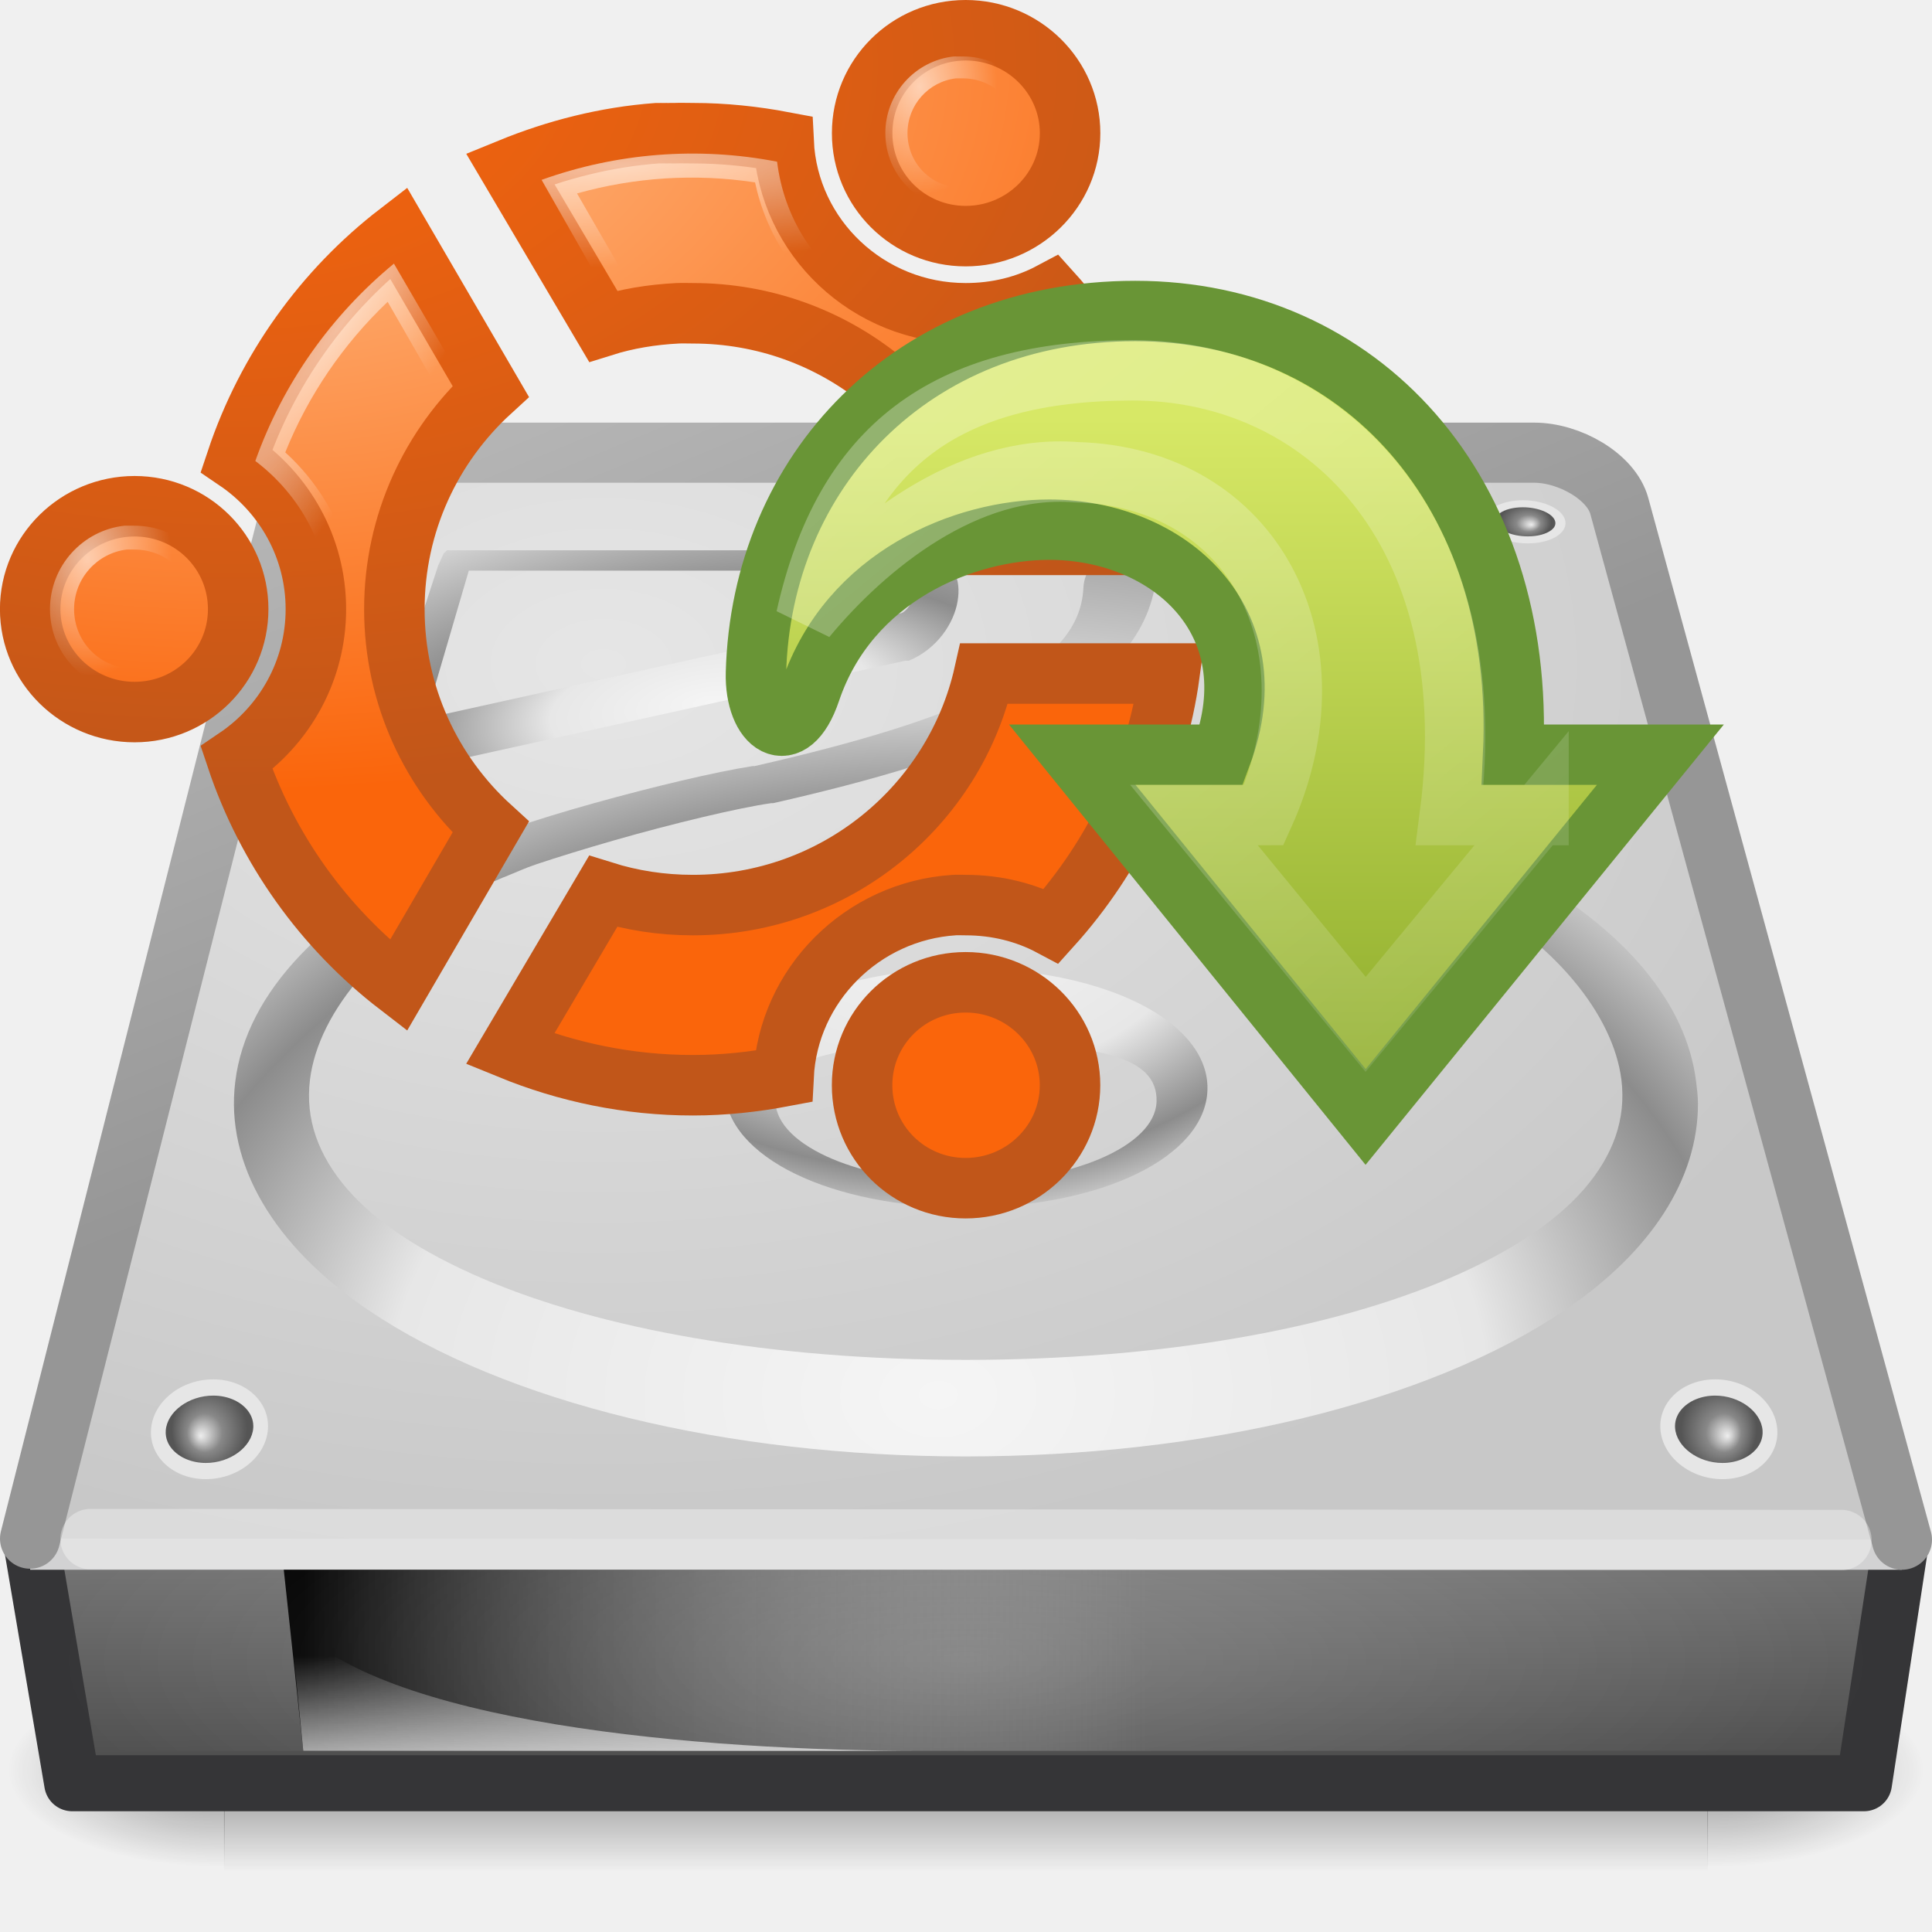
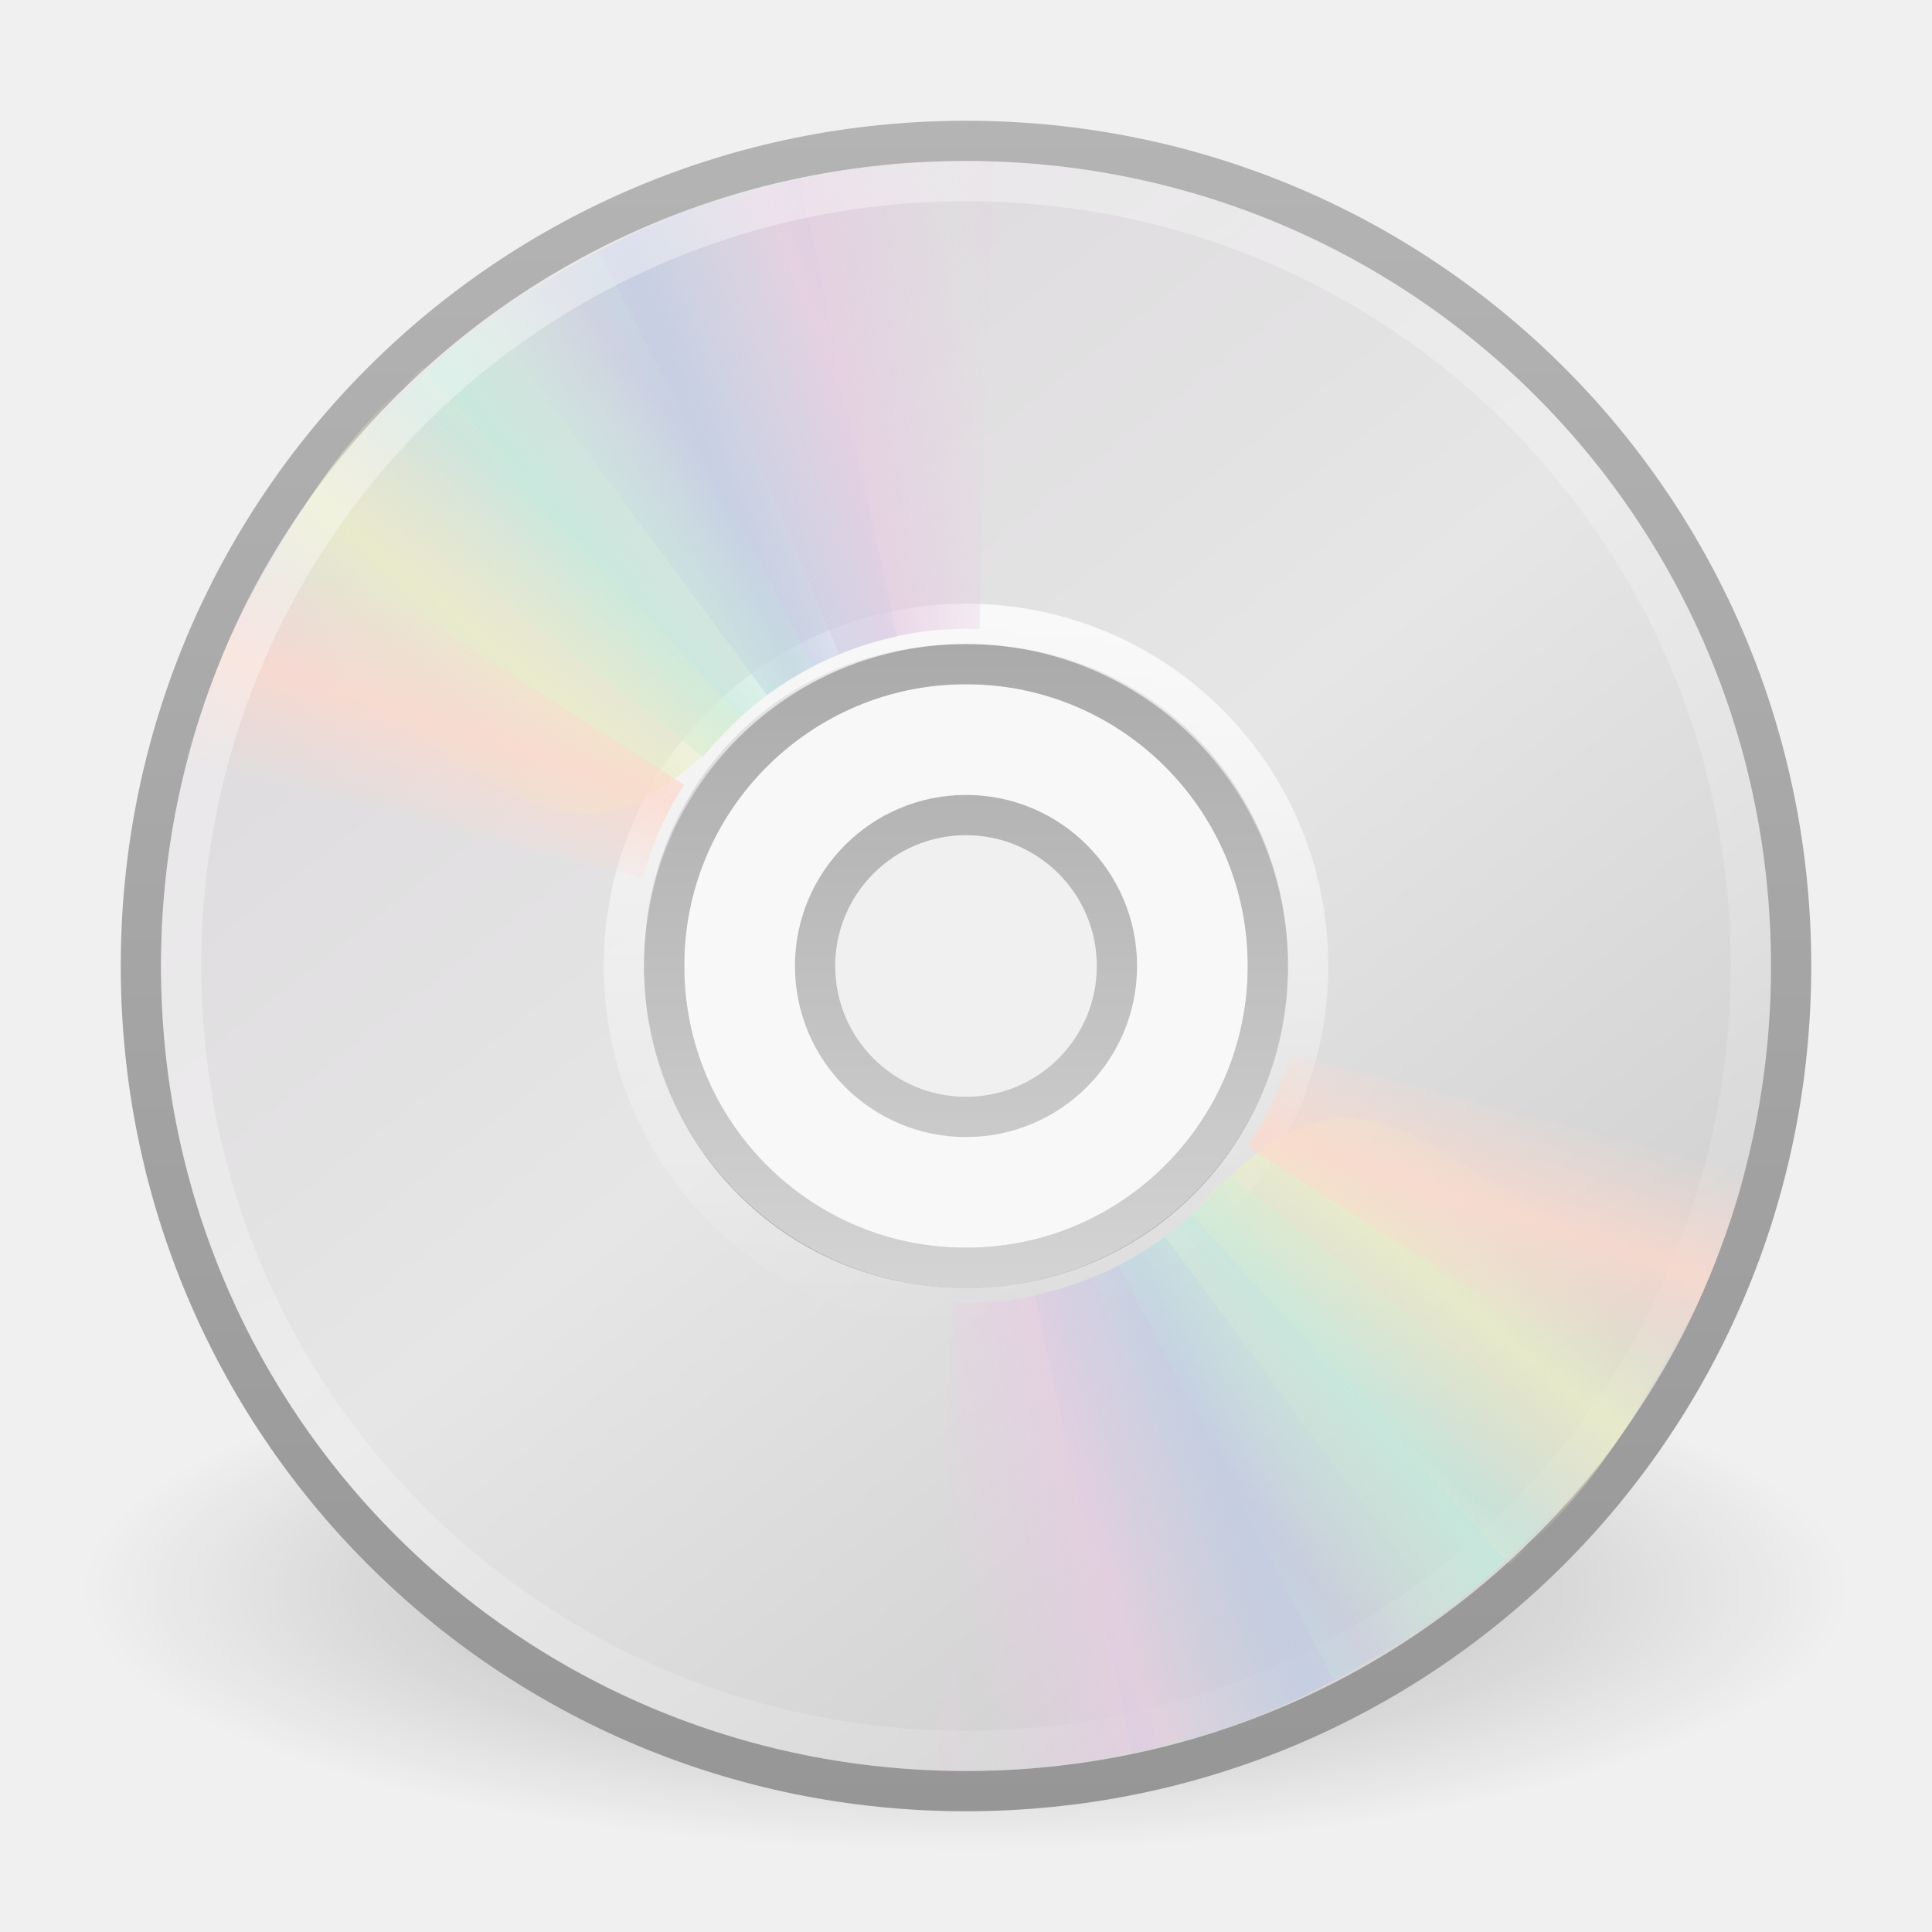
- <svg xmlns="http://www.w3.org/2000/svg" xmlns:xlink="http://www.w3.org/1999/xlink" id="svg3786" height="32" width="32" version="1.0">
-   <defs id="defs3788">
-     <radialGradient id="radialGradient3590" gradientUnits="userSpaceOnUse" cy="-26.1" cx="96.124" gradientTransform="matrix(-.0001763 .31546 -.49634 -.00032574 -9.1476 -29.278)" r="38.213">
-       <stop id="stop6164" style="stop-color:#f9650d" offset="0" />
-       <stop id="stop6166" style="stop-color:#c15619" offset="1" />
-     </radialGradient>
-     <radialGradient id="radialGradient3588" gradientUnits="userSpaceOnUse" cy="-34.004" cx="103.94" gradientTransform="matrix(-.00017632 .31546 -.50096 0 -13.226 -31.734)" r="38.213">
-       <stop id="stop6158" style="stop-color:#ffc391" offset="0" />
-       <stop id="stop6160" style="stop-color:#fa650b" offset="1" />
-     </radialGradient>
-     <radialGradient id="radialGradient3585" xlink:href="#linearGradient6280" gradientUnits="userSpaceOnUse" cy="-22.827" cx="100.62" gradientTransform="matrix(.012345 .0081234 -.048043 .071615 3.2993 6.1981)" r="116.22" />
-     <radialGradient id="radialGradient3582" xlink:href="#linearGradient6280" gradientUnits="userSpaceOnUse" cy="30.946" cx="26.686" gradientTransform="matrix(.05309 -.0018911 .0026832 .073885 -.051455 7.0156)" r="26.269" />
-     <radialGradient id="radialGradient3579" xlink:href="#linearGradient6280" gradientUnits="userSpaceOnUse" cy="30.946" cx="26.686" gradientTransform="matrix(.048795 -.0017381 .0024661 .067907 13.856 -.61986)" r="26.269" />
-     <linearGradient id="linearGradient6280">
-       <stop id="stop6282" style="stop-color:#fff" offset="0" />
-       <stop id="stop6284" style="stop-color:#fff;stop-opacity:0" offset="1" />
+ <svg xmlns="http://www.w3.org/2000/svg" xmlns:xlink="http://www.w3.org/1999/xlink" version="1.0" width="48" height="48" id="svg3367">
+   <defs id="defs3369">
+     <linearGradient id="linearGradient23419">
+       <stop id="stop23421" style="stop-color:#000000;stop-opacity:1" offset="0" />
+       <stop id="stop23423" style="stop-color:#000000;stop-opacity:0" offset="1" />
    </linearGradient>
-     <radialGradient id="radialGradient3576" xlink:href="#linearGradient6280" gradientUnits="userSpaceOnUse" cy="-22.827" cx="100.62" gradientTransform="matrix(.00076661 .014328 .084335 -.0047124 12.116 1.1909)" r="116.22" />
-     <linearGradient id="linearGradient2759" y2="40.322" gradientUnits="userSpaceOnUse" x2="25" gradientTransform="matrix(.4057 0 0 .40314 10.259 2.1016)" y1="11.923" x1="25">
-       <stop id="stop2266" style="stop-color:#d7e866" offset="0" />
-       <stop id="stop2268" style="stop-color:#8cab2a" offset="1" />
+     <linearGradient id="linearGradient3772">
+       <stop id="stop3774" style="stop-color:#b4b4b4;stop-opacity:1" offset="0" />
+       <stop id="stop3776" style="stop-color:#969696;stop-opacity:1" offset="1" />
    </linearGradient>
-     <linearGradient id="linearGradient2756" y2="58.048" gradientUnits="userSpaceOnUse" x2="105.32" gradientTransform="matrix(.40759 0 0 .40314 -12.064 .87288)" y1="2.048" x1="58.749">
-       <stop id="stop5115" style="stop-color:#fff" offset="0" />
-       <stop id="stop5117" style="stop-color:#fff;stop-opacity:0" offset="1" />
+     <linearGradient x1="12.274" y1="32.416" x2="35.391" y2="14.203" id="linearGradient3263" gradientUnits="userSpaceOnUse">
+       <stop id="stop3265" style="stop-color:#dedbde;stop-opacity:1" offset="0" />
+       <stop id="stop3267" style="stop-color:#e6e6e6;stop-opacity:1" offset="0.5" />
+       <stop id="stop3269" style="stop-color:#d2d2d2;stop-opacity:1" offset="1" />
    </linearGradient>
-     <linearGradient id="linearGradient5060">
-       <stop id="stop5062" offset="0" />
-       <stop id="stop5064" style="stop-opacity:0" offset="1" />
+     <linearGradient id="linearGradient3428">
+       <stop id="stop3430" style="stop-color:#aaaaaa;stop-opacity:1" offset="0" />
+       <stop id="stop3432" style="stop-color:#d4d4d4;stop-opacity:1" offset="1" />
    </linearGradient>
-     <linearGradient id="linearGradient2461" y2="9.748" gradientUnits="userSpaceOnUse" x2="13.817" gradientTransform="matrix(.68745 0 0 .66426 -.49869 .52458)" y1="23.297" x1="19.636">
-       <stop id="stop3486-2" style="stop-color:#969696" offset="0" />
-       <stop id="stop3488-0" style="stop-color:#b4b4b4" offset="1" />
+     <linearGradient x1="10.609" y1="17.886" x2="9.73" y2="20.613" id="linearGradient3354" xlink:href="#linearGradient3519" gradientUnits="userSpaceOnUse" spreadMethod="reflect" />
+     <linearGradient x1="12.372" y1="16.188" x2="14.609" y2="13.462" id="linearGradient3352" xlink:href="#linearGradient3511" gradientUnits="userSpaceOnUse" spreadMethod="reflect" />
+     <linearGradient x1="14.085" y1="13.046" x2="16.994" y2="10.732" id="linearGradient3350" xlink:href="#linearGradient3503" gradientUnits="userSpaceOnUse" spreadMethod="reflect" />
+     <linearGradient x1="17.495" y1="11.2" x2="21.047" y2="9.796" id="linearGradient3348" xlink:href="#linearGradient3495" gradientUnits="userSpaceOnUse" spreadMethod="reflect" />
+     <linearGradient x1="20.58" y1="10.775" x2="24.274" y2="9.862" id="linearGradient3346" xlink:href="#linearGradient3487" gradientUnits="userSpaceOnUse" spreadMethod="reflect" />
+     <linearGradient id="linearGradient6036">
+       <stop id="stop6038" style="stop-color:#ffffff;stop-opacity:1" offset="0" />
+       <stop id="stop6040" style="stop-color:#ffffff;stop-opacity:0" offset="1" />
    </linearGradient>
-     <linearGradient id="linearGradient2465" y2="50" gradientUnits="userSpaceOnUse" x2="30" gradientTransform="matrix(.68865 0 0 .50672 -3.9709 4.4553)" y1="41" x1="29.938">
-       <stop id="stop2223-6" style="stop-color:#7a7a7a" offset="0" />
-       <stop id="stop2219-1" style="stop-color:#474747" offset="1" />
+     <linearGradient id="linearGradient3519">
+       <stop id="stop3521" style="stop-color:#fcd9cd;stop-opacity:1" offset="0" />
+       <stop id="stop3523" style="stop-color:#fcd9cd;stop-opacity:0" offset="1" />
    </linearGradient>
-     <linearGradient id="linearGradient2471" y2="609.51" gradientUnits="userSpaceOnUse" x2="302.86" gradientTransform="matrix(.076357 0 0 .021849 1.4026 30.139)" y1="366.65" x1="302.86">
-       <stop id="stop5050" style="stop-opacity:0" offset="0" />
-       <stop id="stop5056" offset=".5" />
-       <stop id="stop5052" style="stop-opacity:0" offset="1" />
+     <linearGradient x1="10.609" y1="17.886" x2="9.73" y2="20.613" id="linearGradient3319" xlink:href="#linearGradient3519" gradientUnits="userSpaceOnUse" spreadMethod="reflect" />
+     <linearGradient id="linearGradient3511">
+       <stop id="stop3513" style="stop-color:#ebeec7;stop-opacity:1" offset="0" />
+       <stop id="stop3515" style="stop-color:#ebeec7;stop-opacity:0" offset="1" />
    </linearGradient>
-     <radialGradient id="radialGradient2473" xlink:href="#linearGradient5060" gradientUnits="userSpaceOnUse" cy="486.65" cx="605.71" gradientTransform="matrix(.044847 0 0 .021849 20.389 30.139)" r="117.14" />
-     <radialGradient id="radialGradient2475" xlink:href="#linearGradient5060" gradientUnits="userSpaceOnUse" cy="486.65" cx="605.71" gradientTransform="matrix(-.044847 0 0 .021849 37.611 30.139)" r="117.14" />
-     <radialGradient id="radialGradient3437" fx="113.67" fy="98" gradientUnits="userSpaceOnUse" cy="97.588" cx="113.07" r="2.563">
-       <stop id="stop3439" style="stop-color:#eee" offset="0" />
-       <stop id="stop3441" style="stop-color:#cecece" offset=".16" />
-       <stop id="stop3443" style="stop-color:#888" offset=".468" />
-       <stop id="stop3445" style="stop-color:#555" offset="1" />
-     </radialGradient>
-     <radialGradient id="radialGradient3789" fx="113.67" fy="98" xlink:href="#radialGradient3437" gradientUnits="userSpaceOnUse" cy="97.588" cx="113.07" gradientTransform="matrix(2.4957 0 0 2.4957 -223.98 -53.226)" r="2.563" />
-     <radialGradient id="radialGradient3820" xlink:href="#linearGradient4035" gradientUnits="userSpaceOnUse" cy="191.85" cx="142.62" gradientTransform="matrix(.1233 0 0 -.086259 -2.0741 31.248)" r="78.728" />
-     <radialGradient id="radialGradient3827" gradientUnits="userSpaceOnUse" cy="143.83" cx="127.32" gradientTransform="matrix(.12648 -.017188 .0057168 .051201 -5.1166 6.5256)" r="78.728">
-       <stop id="stop5028" style="stop-color:#f5f5f5" offset="0" />
-       <stop id="stop5030" style="stop-color:#e7e7e7" offset=".278" />
-       <stop id="stop5032" style="stop-color:#8c8c8c" offset=".524" />
-       <stop id="stop5034" style="stop-color:#ddd" offset="1" />
-       <stop id="stop5036" style="stop-color:#a8a8a8" offset="1" />
-     </radialGradient>
-     <radialGradient id="radialGradient3831" xlink:href="#linearGradient4035" gradientUnits="userSpaceOnUse" cy="206.43" cx="141.75" gradientTransform="matrix(.24819 -.0031401 .0018369 .18067 -20.017 -13.634)" r="78.728" />
-     <linearGradient id="linearGradient4035">
-       <stop id="stop4037" style="stop-color:#f5f5f5" offset="0" />
-       <stop id="stop4039" style="stop-color:#e7e7e7" offset=".47" />
-       <stop id="stop4041" style="stop-color:#8c8c8c" offset=".693" />
-       <stop id="stop4043" style="stop-color:#ddd" offset=".835" />
-       <stop id="stop4045" style="stop-color:#a8a8a8" offset="1" />
+     <linearGradient x1="12.372" y1="16.188" x2="14.609" y2="13.462" id="linearGradient3317" xlink:href="#linearGradient3511" gradientUnits="userSpaceOnUse" spreadMethod="reflect" />
+     <linearGradient id="linearGradient3503">
+       <stop id="stop3505" style="stop-color:#c4ebdd;stop-opacity:1" offset="0" />
+       <stop id="stop3507" style="stop-color:#c4ebdd;stop-opacity:0" offset="1" />
    </linearGradient>
-     <radialGradient id="radialGradient4226" gradientUnits="userSpaceOnUse" cy="42" cx="24" gradientTransform="matrix(.71429 0 1.9866e-8 .21429 -1.1429 18.5)" r="21">
-       <stop id="stop6312-6" style="stop-color:#fff" offset="0" />
-       <stop id="stop6314-6" style="stop-color:#fff;stop-opacity:0" offset="1" />
-     </radialGradient>
-     <linearGradient id="linearGradient4235" y2="33.759" gradientUnits="userSpaceOnUse" x2="12.222" gradientTransform="matrix(.79305 0 0 .53933 -1.2092 9.187)" y1="37.206" x1="12.277">
-       <stop id="stop4238-4" style="stop-color:#eee" offset="0" />
-       <stop id="stop4240-3" style="stop-color:#eee;stop-opacity:0" offset="1" />
+     <linearGradient x1="14.085" y1="13.046" x2="16.994" y2="10.732" id="linearGradient3315" xlink:href="#linearGradient3503" gradientUnits="userSpaceOnUse" spreadMethod="reflect" />
+     <linearGradient id="linearGradient3495">
+       <stop id="stop3497" style="stop-color:#c1cbe4;stop-opacity:1" offset="0" />
+       <stop id="stop3499" style="stop-color:#c1cbe4;stop-opacity:0" offset="1" />
    </linearGradient>
-     <linearGradient id="linearGradient4238" y2="35.281" gradientUnits="userSpaceOnUse" x2="24.688" gradientTransform="matrix(.79305 0 0 .53933 -.57834 8.4719)" y1="35.281" x1="7.062">
-       <stop id="stop6311" offset="0" />
-       <stop id="stop6313" style="stop-color:#bbb;stop-opacity:0" offset="1" />
+     <linearGradient x1="17.495" y1="11.2" x2="21.047" y2="9.796" id="linearGradient3313" xlink:href="#linearGradient3495" gradientUnits="userSpaceOnUse" spreadMethod="reflect" />
+     <linearGradient id="linearGradient3487">
+       <stop id="stop3489" style="stop-color:#e6cde2;stop-opacity:1" offset="0" />
+       <stop id="stop3491" style="stop-color:#e6cde2;stop-opacity:0" offset="1" />
    </linearGradient>
-     <radialGradient id="radialGradient5024" gradientUnits="userSpaceOnUse" cy="7.237" cx="10" gradientTransform="matrix(1.4045 0 0 .9375 -4.0451 4.2155)" r="16">
-       <stop id="stop7064-4" style="stop-color:#e6e6e6" offset="0" />
-       <stop id="stop7060-2" style="stop-color:#c8c8c8" offset="1" />
-     </radialGradient>
+     <linearGradient x1="20.58" y1="10.775" x2="24.274" y2="9.862" id="linearGradient3311" xlink:href="#linearGradient3487" gradientUnits="userSpaceOnUse" spreadMethod="reflect" />
+     <linearGradient xlink:href="#linearGradient6036" id="linearGradient2453" gradientUnits="userSpaceOnUse" gradientTransform="matrix(0.9849664,0,0,0.9849663,1.902206e-2,-0.6241532)" x1="10.502" y1="3.61" x2="48.799" y2="54.698" />
+     <linearGradient xlink:href="#linearGradient6036" id="linearGradient2462" gradientUnits="userSpaceOnUse" gradientTransform="matrix(0.4293444,0,0,0.4293442,13.54675,13.26639)" x1="18.776" y1="4.038" x2="18.203" y2="45.962" />
+     <linearGradient xlink:href="#linearGradient3428" id="linearGradient2465" gradientUnits="userSpaceOnUse" gradientTransform="matrix(0.9375,0,0,0.9375,1.5,1.5)" x1="21.448" y1="15.5" x2="21.448" y2="32.509" />
+     <linearGradient xlink:href="#linearGradient3263" id="linearGradient2470" gradientUnits="userSpaceOnUse" gradientTransform="matrix(0,1.171439,-1.171439,0,51.06024,-4.11454)" x1="12.274" y1="32.416" x2="35.391" y2="14.203" />
+     <linearGradient xlink:href="#linearGradient3772" id="linearGradient2472" gradientUnits="userSpaceOnUse" gradientTransform="translate(50.26506,0)" x1="-21.916" y1="3" x2="-21.916" y2="45.033" />
+     <radialGradient xlink:href="#linearGradient23419" id="radialGradient2475" gradientUnits="userSpaceOnUse" gradientTransform="matrix(0.9722718,0,0,0.2872354,1.312499,27.54052)" cx="23.335" cy="41.636" fx="23.335" fy="41.636" r="22.627" />
  </defs>
-   <g id="g6029" style="enable-background:new" transform="matrix(.66666 0 0 0.626 -3.3331 3.797)">
-     <rect id="rect2723" style="opacity:.402;fill:url(#linearGradient2471)" height="5.306" width="36.869" y="38.149" x="10.565" />
-     <path id="path2725" style="opacity:.402;fill:url(#radialGradient2473)" d="m47.417 38.15v5.305c2.309 0.01 5.583-1.188 5.583-2.653 0-1.464-2.577-2.652-5.583-2.652z" />
-     <path id="path2727" style="opacity:.402;fill:url(#radialGradient2475)" d="m10.583 38.15v5.305c-2.309 0.01-5.583-1.188-5.583-2.653 0-1.464 2.577-2.652 5.583-2.652z" />
+   <path style="opacity:0.3;fill:url(#radialGradient2475);fill-opacity:1;fill-rule:evenodd;stroke:none;stroke-width:2;marker:none;visibility:visible;display:inline;overflow:visible" id="path23417" d="M 46,39.5 C 46.001,43.09 36.151,46 24,46 C 11.849,46 1.999,43.09 2,39.5 C 1.999,35.91 11.849,33 24,33 C 36.151,33 46.001,35.91 46,39.5 L 46,39.5 z" />
+   <path style="fill:url(#linearGradient2470);fill-rule:nonzero;stroke:url(#linearGradient2472);stroke-width:1;stroke-miterlimit:4;stroke-opacity:1" id="path2781" d="M 44.5,24 C 44.5,12.637 35.363,3.5 24,3.5 C 12.637,3.5 3.5,12.637 3.5,24 C 3.5,35.363 12.637,44.5 24,44.5 C 35.363,44.5 44.5,35.363 44.5,24 z M 31.5,24 C 31.5,28.128 28.211,31.5 24,31.5 C 19.707,31.5 16.5,28.045 16.5,24 C 16.5,19.873 19.541,16.5 24,16.5 C 28.459,16.5 31.5,19.954 31.5,24 z" />
+   <path style="opacity:0.5;fill:#ffffff;fill-opacity:1;fill-rule:nonzero;stroke:none;stroke-width:1;marker:none;visibility:visible;display:inline;overflow:visible;enable-background:accumulate" id="path2474" d="M 24,16 C 19.584,16 16,19.584 16,24 C 16,28.416 19.584,32 24,32 C 28.416,32 32,28.416 32,24 C 32,19.584 28.416,16 24,16 z M 24,20 C 26.208,20 28,21.792 28,24 C 28,26.208 26.208,28 24,28 C 21.792,28 20,26.208 20,24 C 20,21.792 21.792,20 24,20 z" />
+   <path style="fill:none;stroke:url(#linearGradient2465);stroke-width:1;stroke-linecap:butt;stroke-linejoin:round;marker:none;stroke-miterlimit:4;stroke-dasharray:none;stroke-dashoffset:0;stroke-opacity:1;visibility:visible;display:inline;overflow:visible;enable-background:accumulate" id="path3418" d="M 24,16.5 C 19.86,16.5 16.5,19.86 16.5,24 C 16.5,28.14 19.86,31.5 24,31.5 C 28.14,31.5 31.5,28.14 31.5,24 C 31.5,19.86 28.14,16.5 24,16.5 z M 24,20.25 C 26.07,20.25 27.75,21.93 27.75,24 C 27.75,26.07 26.07,27.75 24,27.75 C 21.93,27.75 20.25,26.07 20.25,24 C 20.25,21.93 21.93,20.25 24,20.25 z" />
+   <path style="opacity:0.8;fill:none;stroke:url(#linearGradient2462);stroke-width:1;stroke-miterlimit:4;stroke-opacity:1" id="path3281" d="M 24,15.5 C 19.289,15.5 15.5,19.289 15.5,24 C 15.5,28.711 19.289,32.5 24,32.5 C 28.711,32.5 32.5,28.711 32.5,24 C 32.5,19.289 28.711,15.5 24,15.5 L 24,15.5 L 24,15.5 L 24,15.5 z" />
+   <g id="g3527">
+     <path style="opacity:0.8;fill:url(#linearGradient3346);fill-opacity:1;fill-rule:nonzero;stroke:none" id="path3296" transform="matrix(0.9996011,2.824295e-2,-2.824295e-2,0.9996011,0.6924114,-0.6708346)" d="M 15.857,5.731 L 20.625,16.344 C 21.66,15.885 22.795,15.625 24,15.625 C 24.032,15.625 24.062,15.625 24.094,15.625 L 24.108,4.005 C 21.166,3.934 18.565,4.662 15.857,5.731 L 15.857,5.731 z" />
+     <path style="opacity:0.8;fill:url(#linearGradient3348);fill-opacity:1;fill-rule:nonzero;stroke:none" id="path3308" d="M 12.121,7.906 L 19.052,17.266 C 19.966,16.596 21.018,16.099 22.195,15.841 C 22.226,15.834 22.255,15.827 22.287,15.821 L 19.857,4.426 C 16.968,4.988 14.538,6.282 12.121,7.906 L 12.121,7.906 z" />
+     <path style="opacity:0.8;fill:url(#linearGradient3350);fill-opacity:1;fill-rule:nonzero;stroke:none" id="path3310" d="M 8.252,11.647 L 17.466,18.802 C 18.175,17.919 19.063,17.166 20.133,16.612 C 20.161,16.598 20.187,16.584 20.216,16.569 L 14.866,6.251 C 12.221,7.541 10.166,9.452 8.252,11.647 z" />
+     <path style="opacity:0.8;fill:url(#linearGradient3352);fill-opacity:1;fill-rule:nonzero;stroke:none" id="path3312" d="M 5.633,16.074 C 12.808,18.316 13.483,23.105 18.41,17.828 L 10.5,9.132 C 8.279,11.063 6.913,13.459 5.633,16.074 z" />
+     <path style="opacity:0.8;fill:url(#linearGradient3354);fill-opacity:1;fill-rule:nonzero;stroke:none" id="path3314" d="M 7.155,13.193 C 5.972,14.945 5.248,16.83 4.63,18.837 L 15.969,21.812 C 16.184,21.049 16.487,20.298 16.938,19.594 C 16.955,19.567 16.982,19.527 17,19.5 L 7.155,13.193 z" />
  </g>
-   <path id="rect6431" style="stroke-linejoin:round;stroke-width:0.928;fill-rule:evenodd;stroke:#353537;stroke-linecap:round;enable-background:new;fill:url(#linearGradient2465)" d="m0.508 25.486h30.984l-0.619 4.05h-29.677l-0.688-4.05z" />
-   <rect id="rect6381" style="enable-background:new;fill:#d2d2d3;fill-rule:evenodd" height="1" width="31" y="25" x=".5" />
-   <path id="path6345" style="stroke-linejoin:round;stroke-width:.996;stroke:url(#linearGradient2461);stroke-linecap:round;fill:url(#radialGradient5024)" d="m31.502 25.502l-4.681-17.121c-0.132-0.487-0.826-0.883-1.409-0.883h-18.985c-0.896 0-1.409 0.132-1.598 0.883l-4.331 17.104" />
-   <path id="path7046" style="opacity:.35;stroke:#fff;stroke-linecap:round;fill:none" d="m30.5 25.508l-29-0.016" />
-   <g id="g9164" style="enable-background:new" transform="matrix(.067079 0 0 .046533 2.4612 -.21308)">
-     <path id="path9166" style="fill:#f0f0f0" d="m48.3 190.28c0.314 4.25 5.024 7.71 10.514 7.71 5.488 0 9.643-3.46 9.276-7.71-0.364-4.23-5.071-7.64-10.506-7.64-5.438 0-9.594 3.41-9.284 7.64z" />
-     <path id="path9168" style="fill:url(#radialGradient3789)" d="m51.851 187.29c-0.501 0.54-1.075 1.4-1.075 2.55 0 0.09 0.005 0.17 0.01 0.26 0.217 2.92 3.893 5.4 8.026 5.4 2.353 0 4.504-0.82 5.752-2.18 0.537-0.58 1.148-1.54 1.038-2.83-0.252-2.9-3.923-5.35-8.021-5.35-2.336 0-4.479 0.8-5.73 2.15z" />
+   <path style="opacity:0.4;fill:none;stroke:url(#linearGradient2453);stroke-width:1;stroke-miterlimit:4;stroke-opacity:1" id="path3272" d="M 24,4.5 C 13.191,4.5 4.5,13.191 4.5,24 C 4.5,34.809 13.191,43.5 24,43.5 C 34.809,43.5 43.5,34.809 43.5,24 C 43.5,13.191 34.809,4.5 24,4.5 L 24,4.5 L 24,4.5 z" />
+   <g id="g3297" transform="matrix(-1,0,0,-1,48,47.99083)">
+     <path style="opacity:0.8;fill:url(#linearGradient3311);fill-opacity:1;fill-rule:nonzero;stroke:none" id="path3299" transform="matrix(0.9996011,2.824295e-2,-2.824295e-2,0.9996011,0.6924114,-0.6708346)" d="M 15.857,5.731 L 20.625,16.344 C 21.66,15.885 22.795,15.625 24,15.625 C 24.032,15.625 24.062,15.625 24.094,15.625 L 24.108,4.005 C 21.166,3.934 18.565,4.662 15.857,5.731 L 15.857,5.731 z" />
+     <path style="opacity:0.8;fill:url(#linearGradient3313);fill-opacity:1;fill-rule:nonzero;stroke:none" id="path3301" d="M 12.121,7.906 L 19.052,17.266 C 19.966,16.596 21.018,16.099 22.195,15.841 C 22.226,15.834 22.255,15.827 22.287,15.821 L 19.857,4.426 C 16.968,4.988 14.538,6.282 12.121,7.906 L 12.121,7.906 z" />
+     <path style="opacity:0.8;fill:url(#linearGradient3315);fill-opacity:1;fill-rule:nonzero;stroke:none" id="path3303" d="M 8.252,11.647 L 17.466,18.802 C 18.175,17.919 19.063,17.166 20.133,16.612 C 20.161,16.598 20.187,16.584 20.216,16.569 L 14.866,6.251 C 12.221,7.541 10.166,9.452 8.252,11.647 z" />
+     <path style="opacity:0.8;fill:url(#linearGradient3317);fill-opacity:1;fill-rule:nonzero;stroke:none" id="path3305" d="M 5.633,16.074 C 12.808,18.316 13.483,23.105 18.41,17.828 L 10.5,9.132 C 8.279,11.063 6.913,13.459 5.633,16.074 z" />
+     <path style="opacity:0.8;fill:url(#linearGradient3319);fill-opacity:1;fill-rule:nonzero;stroke:none" id="path3307" d="M 7.155,13.193 C 5.972,14.945 5.248,16.83 4.63,18.837 L 15.969,21.812 C 16.184,21.049 16.487,20.298 16.938,19.594 C 16.955,19.567 16.982,19.527 17,19.5 L 7.155,13.193 z" />
  </g>
-   <g id="g9170" style="enable-background:new" transform="matrix(.067079 0 0 .046533 21.361 -.21308)">
-     <path id="path9172" style="fill:#e6e6e6" d="m48.3 190.28c0.314 4.25 5.024 7.71 10.514 7.71 5.488 0 9.643-3.46 9.276-7.71-0.364-4.23-5.071-7.64-10.506-7.64-5.438 0-9.594 3.41-9.284 7.64z" />
-     <path id="path9174" style="fill:url(#radialGradient3789)" d="m51.851 187.29c-0.501 0.54-1.075 1.4-1.075 2.55 0 0.09 0.005 0.17 0.01 0.26 0.217 2.92 3.893 5.4 8.026 5.4 2.353 0 4.504-0.82 5.752-2.18 0.537-0.58 1.148-1.54 1.038-2.83-0.252-2.9-3.923-5.35-8.021-5.35-2.336 0-4.479 0.8-5.73 2.15z" />
-   </g>
-   <path id="path3829" style="enable-background:new;fill:url(#radialGradient3831)" d="m19.375 8.75c-0.359 0-0.683 0.081-0.937 0.219-0.255 0.138-0.456 0.365-0.469 0.656-0.032 0.699-0.54 1.226-1.5 1.719-0.955 0.49-2.334 0.899-4 1.281-0.011 0.003-0.021-0.003-0.031 0-0.621 0.097-1.656 0.344-2.657 0.625-1 0.28-1.919 0.593-2.344 0.812-0.005 0.003-0.026-0.002-0.031 0-2.112 1.003-3.438 2.355-3.625 3.876-0.171 1.39 0.647 2.771 2.219 3.843 2.298 1.568 6.018 2.469 10 2.469s7.732-0.9 10.031-2.469c1.436-0.979 2.219-2.202 2.219-3.469 0-0.138-0.019-0.271-0.031-0.374-0.164-1.33-1.197-2.548-2.875-3.5-0.053-0.552-0.469-4.844-0.469-4.844-0.027-0.291-0.241-0.489-0.5-0.625-0.259-0.136-0.58-0.219-0.937-0.219h-4.063zm0 0.656h4.063c0.082 0 0.142 0.02 0.187 0.031l0.469 5.093c-0.001 0.011-0.001 0.021 0 0.031 0.007 0.023 0.018 0.044 0.031 0.063 0.022 0.039 0.055 0.071 0.094 0.094 1.645 0.844 2.618 2.117 2.75 3.187 0.082 0.666-0.139 1.278-0.625 1.844-0.487 0.566-1.259 1.07-2.25 1.5-1.982 0.86-4.837 1.375-8.094 1.375s-6.112-0.515-8.094-1.375c-0.991-0.43-1.764-0.934-2.25-1.5-0.486-0.566-0.707-1.178-0.625-1.844 0.141-1.147 1.208-2.472 3.063-3.344 0.01 0.001 0.021 0.001 0.031 0 0.004-0.002 0.101-0.047 0.219-0.093 0.118-0.047 0.287-0.126 0.469-0.188 0.363-0.122 0.82-0.264 1.312-0.406 0.985-0.284 2.081-0.548 2.625-0.625 0.01 0.001 0.021 0.001 0.031 0 1.611-0.368 3.157-0.808 4.344-1.406 1.141-0.576 1.954-1.35 2.063-2.406 0.029-0.011 0.095-0.031 0.187-0.031z" transform="matrix(.99011 0 0 .98361 .15312 .27049)" />
-   <path id="path9156" style="fill:url(#radialGradient3820)" d="m16 20c-2.243 0-3.963-0.836-3.999-1.945-0.001-0.012-0.001-0.024-0.001-0.035 0-0.402 0.225-0.783 0.654-1.106 0.724-0.547 1.975-0.873 3.346-0.873s2.622 0.326 3.346 0.873c0.441 0.332 0.667 0.727 0.653 1.141-0.036 1.109-1.756 1.945-3.999 1.945zm0.067-2.718c-2.108 0-3.249 0.208-3.224 0.965 0.025 0.744 1.438 1.339 3.157 1.339s3.132-0.595 3.156-1.339c0.025-0.757-0.981-0.965-3.089-0.965z" />
-   <path id="path3825" style="fill:url(#radialGradient3827)" d="m7.25 8.906c-0.013 0.008-0.024 0.018-0.031 0.031-0.013 0.008-0.024 0.018-0.031 0.031l-0.094 0.219-1 3.251-0.188 0.531c-0.002 0.01-0.002 0.021 0 0.031-0.002 0.01-0.002 0.021 0 0.031 0.008 0.013 0.018 0.024 0.031 0.031 0.008 0.013 0.018 0.024 0.031 0.032 0.01 0.002 0.021 0.002 0.031 0 0.01 0.002 0.021 0.002 0.031 0l0.5-0.125 8.657-2.031h0.031c0.01 0.001 0.021 0.001 0.031 0 0.489-0.216 0.781-0.688 0.844-1.094 0.031-0.201 0.02-0.376-0.063-0.563-0.088-0.199-0.319-0.381-0.562-0.375h-0.031-7.969-0.188c-0.01-0.002-0.021-0.002-0.031 0zm0.375 0.375h7.844c-0.012 0.078-0.033 0.233-0.094 0.406s-0.158 0.332-0.25 0.374l-8.25 1.938 0.75-2.719z" transform="matrix(.95607 0 0 .89997 .47482 1.0991)" />
-   <g id="g9158" style="enable-background:new" transform="matrix(-.097811 0 0 .10767 9.1622 3.1817)">
-     <path id="path9160" style="fill:#e6e6e6" d="m48.3 190.28c0.314 4.25 5.024 7.71 10.514 7.71 5.488 0 9.643-3.46 9.276-7.71-0.364-4.23-5.071-7.64-10.506-7.64-5.438 0-9.594 3.41-9.284 7.64z" />
-     <path id="path9162" style="fill:url(#radialGradient3789)" d="m51.851 187.29c-0.501 0.54-1.075 1.4-1.075 2.55 0 0.09 0.005 0.17 0.01 0.26 0.217 2.92 3.893 5.4 8.026 5.4 2.353 0 4.504-0.82 5.752-2.18 0.537-0.58 1.148-1.54 1.038-2.83-0.252-2.9-3.923-5.35-8.021-5.35-2.336 0-4.479 0.8-5.73 2.15z" />
-   </g>
-   <g id="g9190" style="enable-background:new" transform="matrix(.097811 0 0 .10767 22.777 3.1817)">
-     <path id="path9192" style="fill:#e6e6e6" d="m48.3 190.28c0.314 4.25 5.024 7.71 10.514 7.71 5.488 0 9.643-3.46 9.276-7.71-0.364-4.23-5.071-7.64-10.506-7.64-5.438 0-9.594 3.41-9.284 7.64z" />
-     <path id="path9194" style="fill:url(#radialGradient3789)" d="m51.851 187.29c-0.501 0.54-1.075 1.4-1.075 2.55 0 0.09 0.005 0.17 0.01 0.26 0.217 2.92 3.893 5.4 8.026 5.4 2.353 0 4.504-0.82 5.752-2.18 0.537-0.58 1.148-1.54 1.038-2.83-0.252-2.9-3.923-5.35-8.021-5.35-2.336 0-4.479 0.8-5.73 2.15z" />
-   </g>
-   <path id="rect9146" style="fill-rule:evenodd;fill:url(#linearGradient4238)" d="m4.7 26h14.3v3h-13.977l-0.323-3z" />
-   <path id="path9148" style="opacity:.811;fill:url(#linearGradient4235);fill-rule:evenodd" d="m5.023 29l-0.215-2.163c1.456 1.714 6.795 2.163 10.476 2.163h-10.261-0z" />
-   <rect id="rect6300-3" style="opacity:.2;fill:url(#radialGradient4226)" height="3" width="30" y="26" x="1" />
-   <path id="path2317" style="stroke-width:1.002;stroke:url(#radialGradient3590);fill:url(#radialGradient3588)" d="m15.995 0.501c-0.951 0-1.716 0.763-1.715 1.705-0.001 0.942 0.764 1.705 1.715 1.705s1.729-0.763 1.729-1.705c0-0.942-0.778-1.705-1.729-1.705zm-5.107 1.705c-0.857 0.063-1.678 0.275-2.439 0.586l1.541 2.61c0.394-0.124 0.803-0.191 1.234-0.213 0.084-0.004 0.169 0 0.254 0 2.362 0 4.334 1.643 4.825 3.836h3.07c-0.218-1.594-0.925-3.037-1.957-4.182-0.424 0.226-0.906 0.346-1.421 0.346-1.615 0-2.941-1.255-3.016-2.837-0.486-0.092-0.988-0.146-1.501-0.146-0.103 0-0.206-0.004-0.308 0-0.033 0.001-0.061-0.002-0.094 0-0.031 0.002-0.063-0.002-0.094 0-0.03 0.002-0.063-0.002-0.094 0zm-4.289 1.651c-1.236 0.953-2.179 2.265-2.681 3.769 0.793 0.538 1.314 1.441 1.314 2.464 0 1.023-0.521 1.927-1.314 2.464 0.502 1.504 1.444 2.817 2.681 3.769l1.528-2.623c-0.983-0.896-1.595-2.184-1.595-3.61 0-1.425 0.613-2.711 1.595-3.609l-1.528-2.624zm-4.37 4.528c-0.951 0-1.729 0.763-1.729 1.704-0 0.942 0.778 1.705 1.729 1.705s1.716-0.763 1.716-1.705c0-0.942-0.765-1.704-1.716-1.704zm14.073 2.771c-0.491 2.193-2.463 3.835-4.825 3.835-0.523 0-1.016-0.078-1.488-0.226l-1.541 2.61c0.934 0.382 1.956 0.6 3.029 0.6 0.513 0 1.015-0.055 1.501-0.147 0.075-1.515 1.305-2.741 2.828-2.837 0.064-0.004 0.123 0 0.188 0 0.515 0 0.997 0.121 1.421 0.347 1.032-1.145 1.739-2.588 1.957-4.182h-3.07zm-0.308 5.114c-0.951 0-1.716 0.763-1.715 1.705-0.001 0.942 0.764 1.705 1.715 1.705s1.729-0.763 1.729-1.705-0.778-1.705-1.729-1.705z" />
-   <path id="path2272" style="opacity:.6;fill:url(#radialGradient3585)" d="m6.525 4.366c-1.037 0.855-1.839 1.982-2.296 3.269 0.748 0.567 1.239 1.452 1.239 2.455 0 1.003-0.491 1.888-1.239 2.454 0.457 1.287 1.259 2.415 2.296 3.269l1.278-2.196c-0.922-0.9-1.5-2.146-1.5-3.527 0-1.382 0.579-2.626 1.5-3.527l-1.278-2.196zm-0.104 0.633l0.861 1.499c-0.825 0.909-1.349 2.094-1.396 3.398-0.052-0.948-0.496-1.8-1.161-2.403 0.381-0.949 0.965-1.799 1.696-2.494zm-0.535 5.284c0.047 1.304 0.57 2.49 1.396 3.398l-0.861 1.499c-0.73-0.694-1.315-1.544-1.696-2.494 0.666-0.602 1.109-1.454 1.161-2.403z" />
-   <path id="path2284" style="opacity:.6;fill:url(#radialGradient3582)" d="m2.062 8.707c-0.696 0.078-1.234 0.67-1.234 1.383 0 0.765 0.623 1.382 1.396 1.382 0.772 0 1.395-0.617 1.395-1.382 0-0.766-0.623-1.383-1.395-1.383-0.051 0-0.092-0.002-0.112 0-0.017 0.001-0.033-0.002-0.05 0zm0.037 0.395c0.016-0.002 0.034 0.001 0.05 0 0.013-0 0.039 0 0.075 0 0.557 0 0.997 0.436 0.997 0.988 0 0.551-0.44 0.987-0.997 0.987s-0.997-0.436-0.997-0.987c0-0.51 0.381-0.927 0.872-0.988z" />
-   <path id="path4951" style="opacity:.6;fill:url(#radialGradient3579)" d="m15.798 0.935c-0.64 0.071-1.134 0.615-1.134 1.27 0 0.703 0.573 1.27 1.283 1.27s1.282-0.567 1.282-1.27-0.572-1.27-1.282-1.27c-0.047 0-0.085-0.001-0.103 0-0.016 0.001-0.031-0.002-0.046 0zm0.034 0.363c0.015-0.002 0.031 0.001 0.046 0 0.011-0 0.036 0 0.069 0 0.511 0 0.916 0.401 0.916 0.907s-0.405 0.907-0.916 0.907c-0.512 0-0.916-0.401-0.916-0.907 0-0.469 0.35-0.852 0.801-0.907z" />
-   <path id="path4955" style="opacity:.6;fill:url(#radialGradient3576)" d="m8.971 2.979c1.236-0.444 2.586-0.556 3.9-0.301 0.11 0.905 0.615 1.753 1.464 2.249 0.848 0.496 1.84 0.523 2.689 0.179 0.863 1.018 1.42 2.245 1.63 3.534l-2.49-0.018c-0.306-1.216-1.074-2.314-2.242-2.997-1.169-0.683-2.507-0.815-3.725-0.491l-1.226-2.154zm0.587 0.226l0.842 1.46c1.177-0.239 2.438-0.091 3.564 0.514-0.776-0.512-1.277-1.304-1.458-2.158-0.992-0.151-1.999-0.084-2.948 0.183zm4.734 2.166c1.08 0.684 1.824 1.707 2.184 2.846l1.694 0.022c-0.226-0.953-0.656-1.862-1.271-2.65-0.839 0.258-1.779 0.207-2.607-0.219z" />
-   <path id="path4972" style="stroke:#699536;fill:url(#linearGradient2759)" d="m27.501 12.5l-4.882 6-4.859-6h2.472c0.83-2.212-0.875-3.727-2.853-3.727-1.405 0-3.312 0.768-3.956 2.677-0.335 0.993-0.925 0.558-0.902-0.305 0.088-3.331 2.573-5.994 6.283-5.994s6.466 2.97 6.258 7.349h2.439z" />
-   <path id="path4980" style="opacity:0.354;stroke:url(#linearGradient2756);fill:none" d="m25.483 13.5l-2.864 3.467-2.843-3.467h1.155c1.271-2.813-0.153-5.602-3.112-5.679-1.814-0.141-3.478 1.216-4.468 2.411 0.631-2.829 2.298-4.093 5.401-4.098 3.134-0.006 5.881 2.59 5.262 7.367h1.469z" />
</svg>
